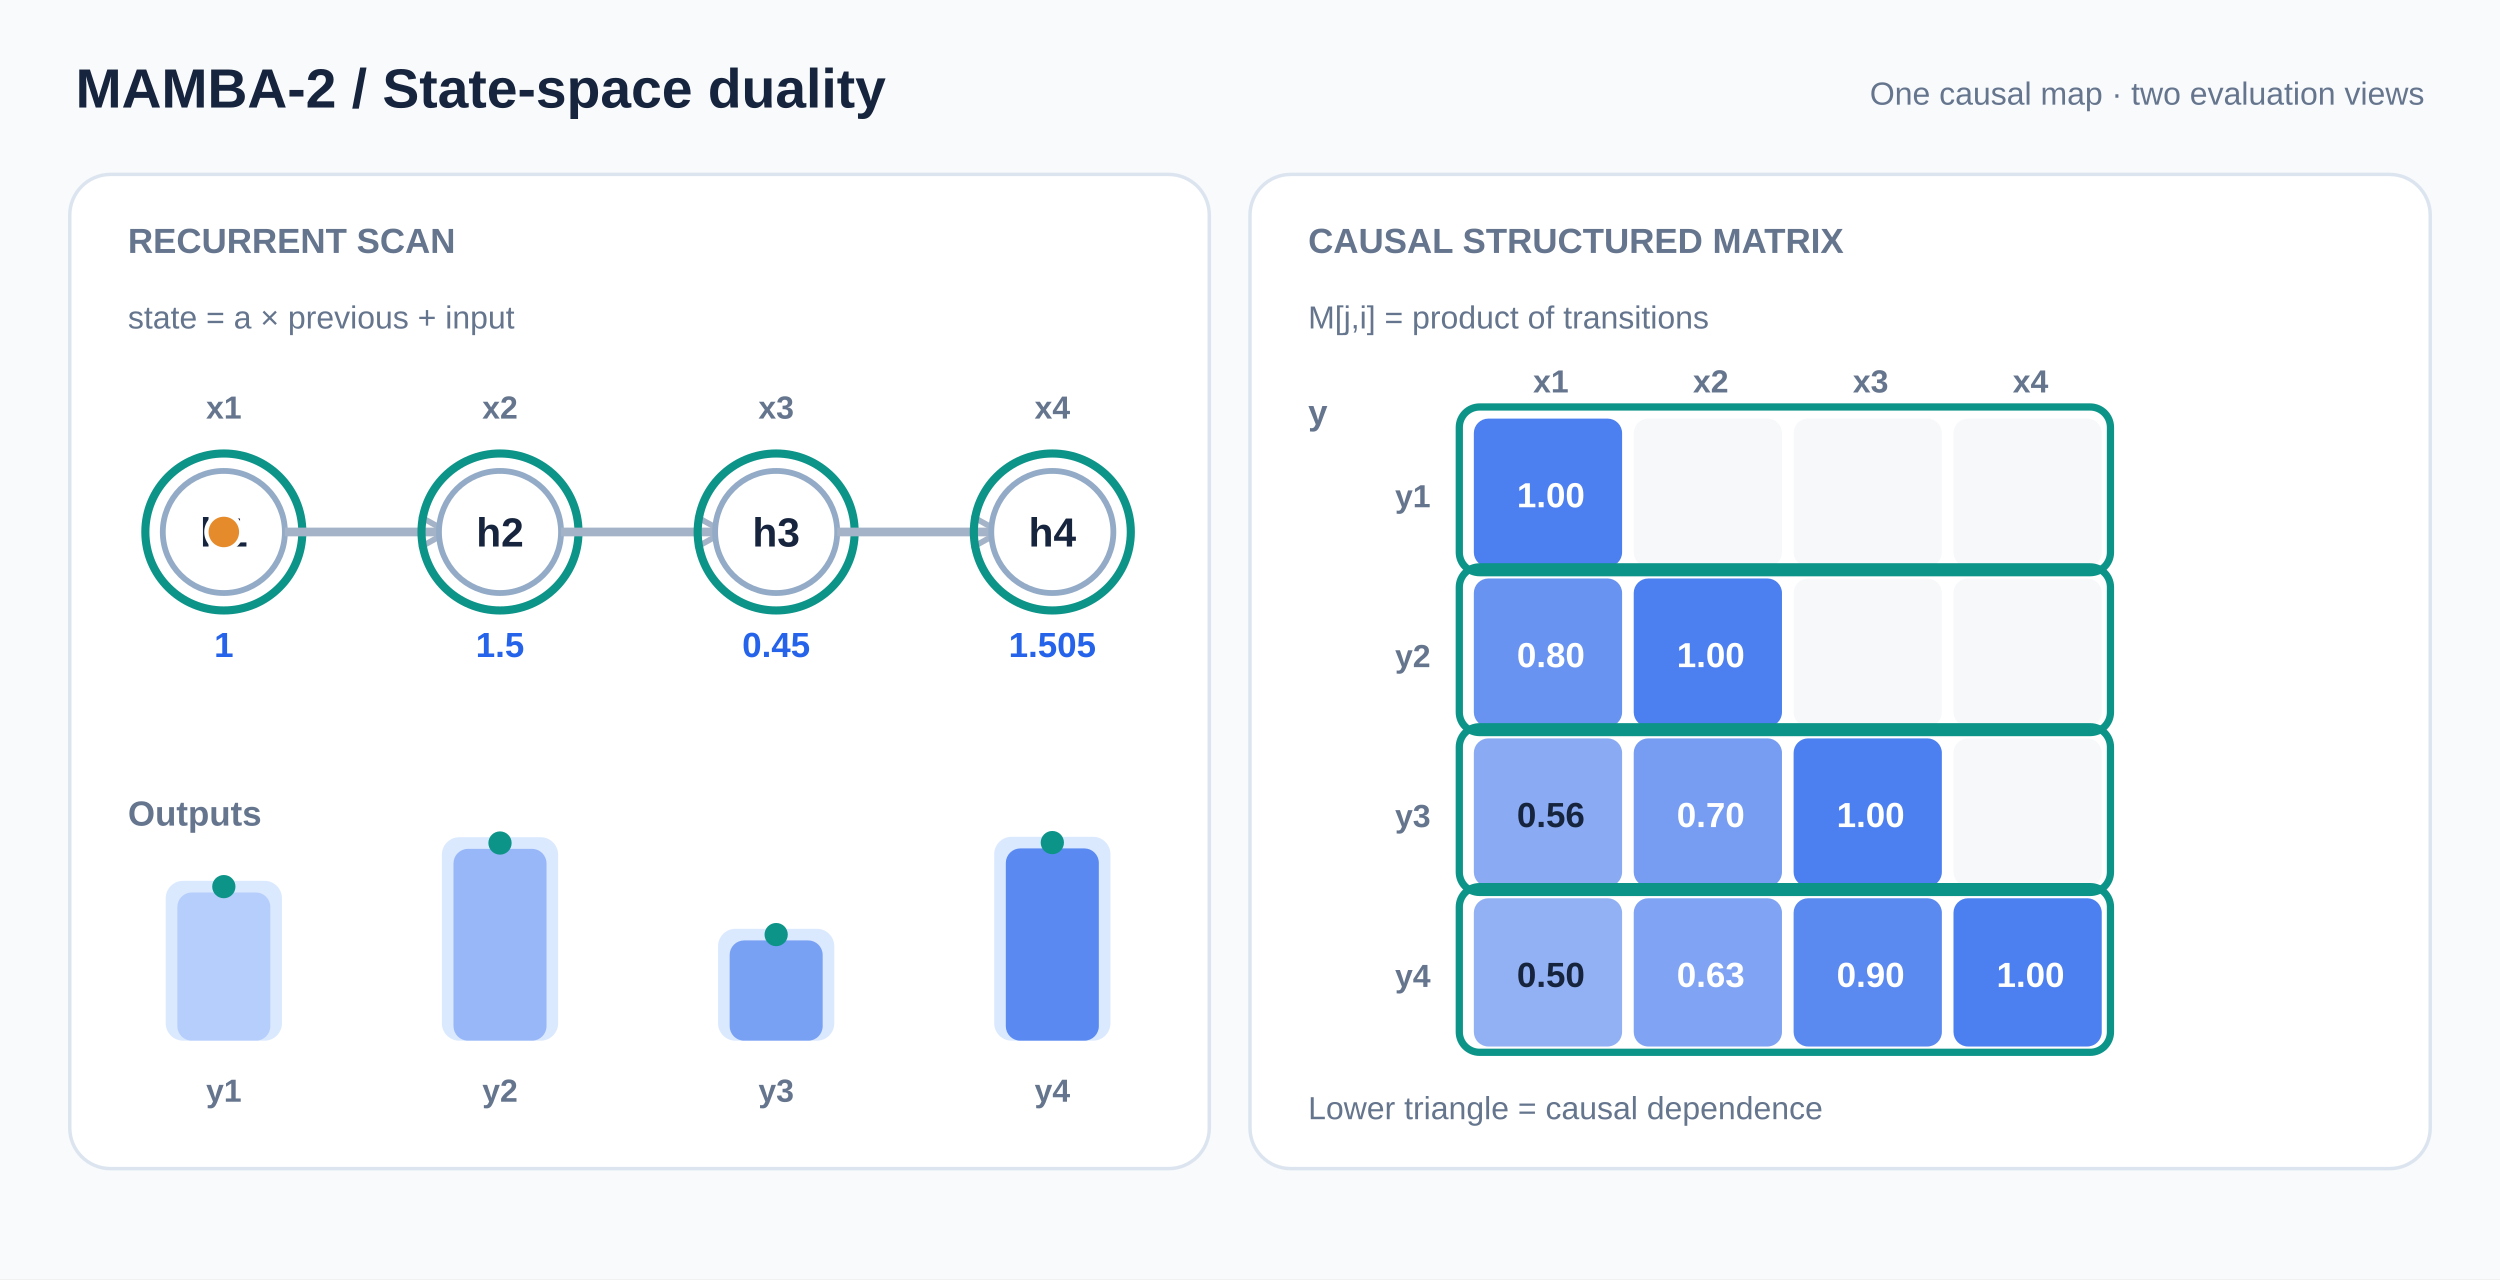
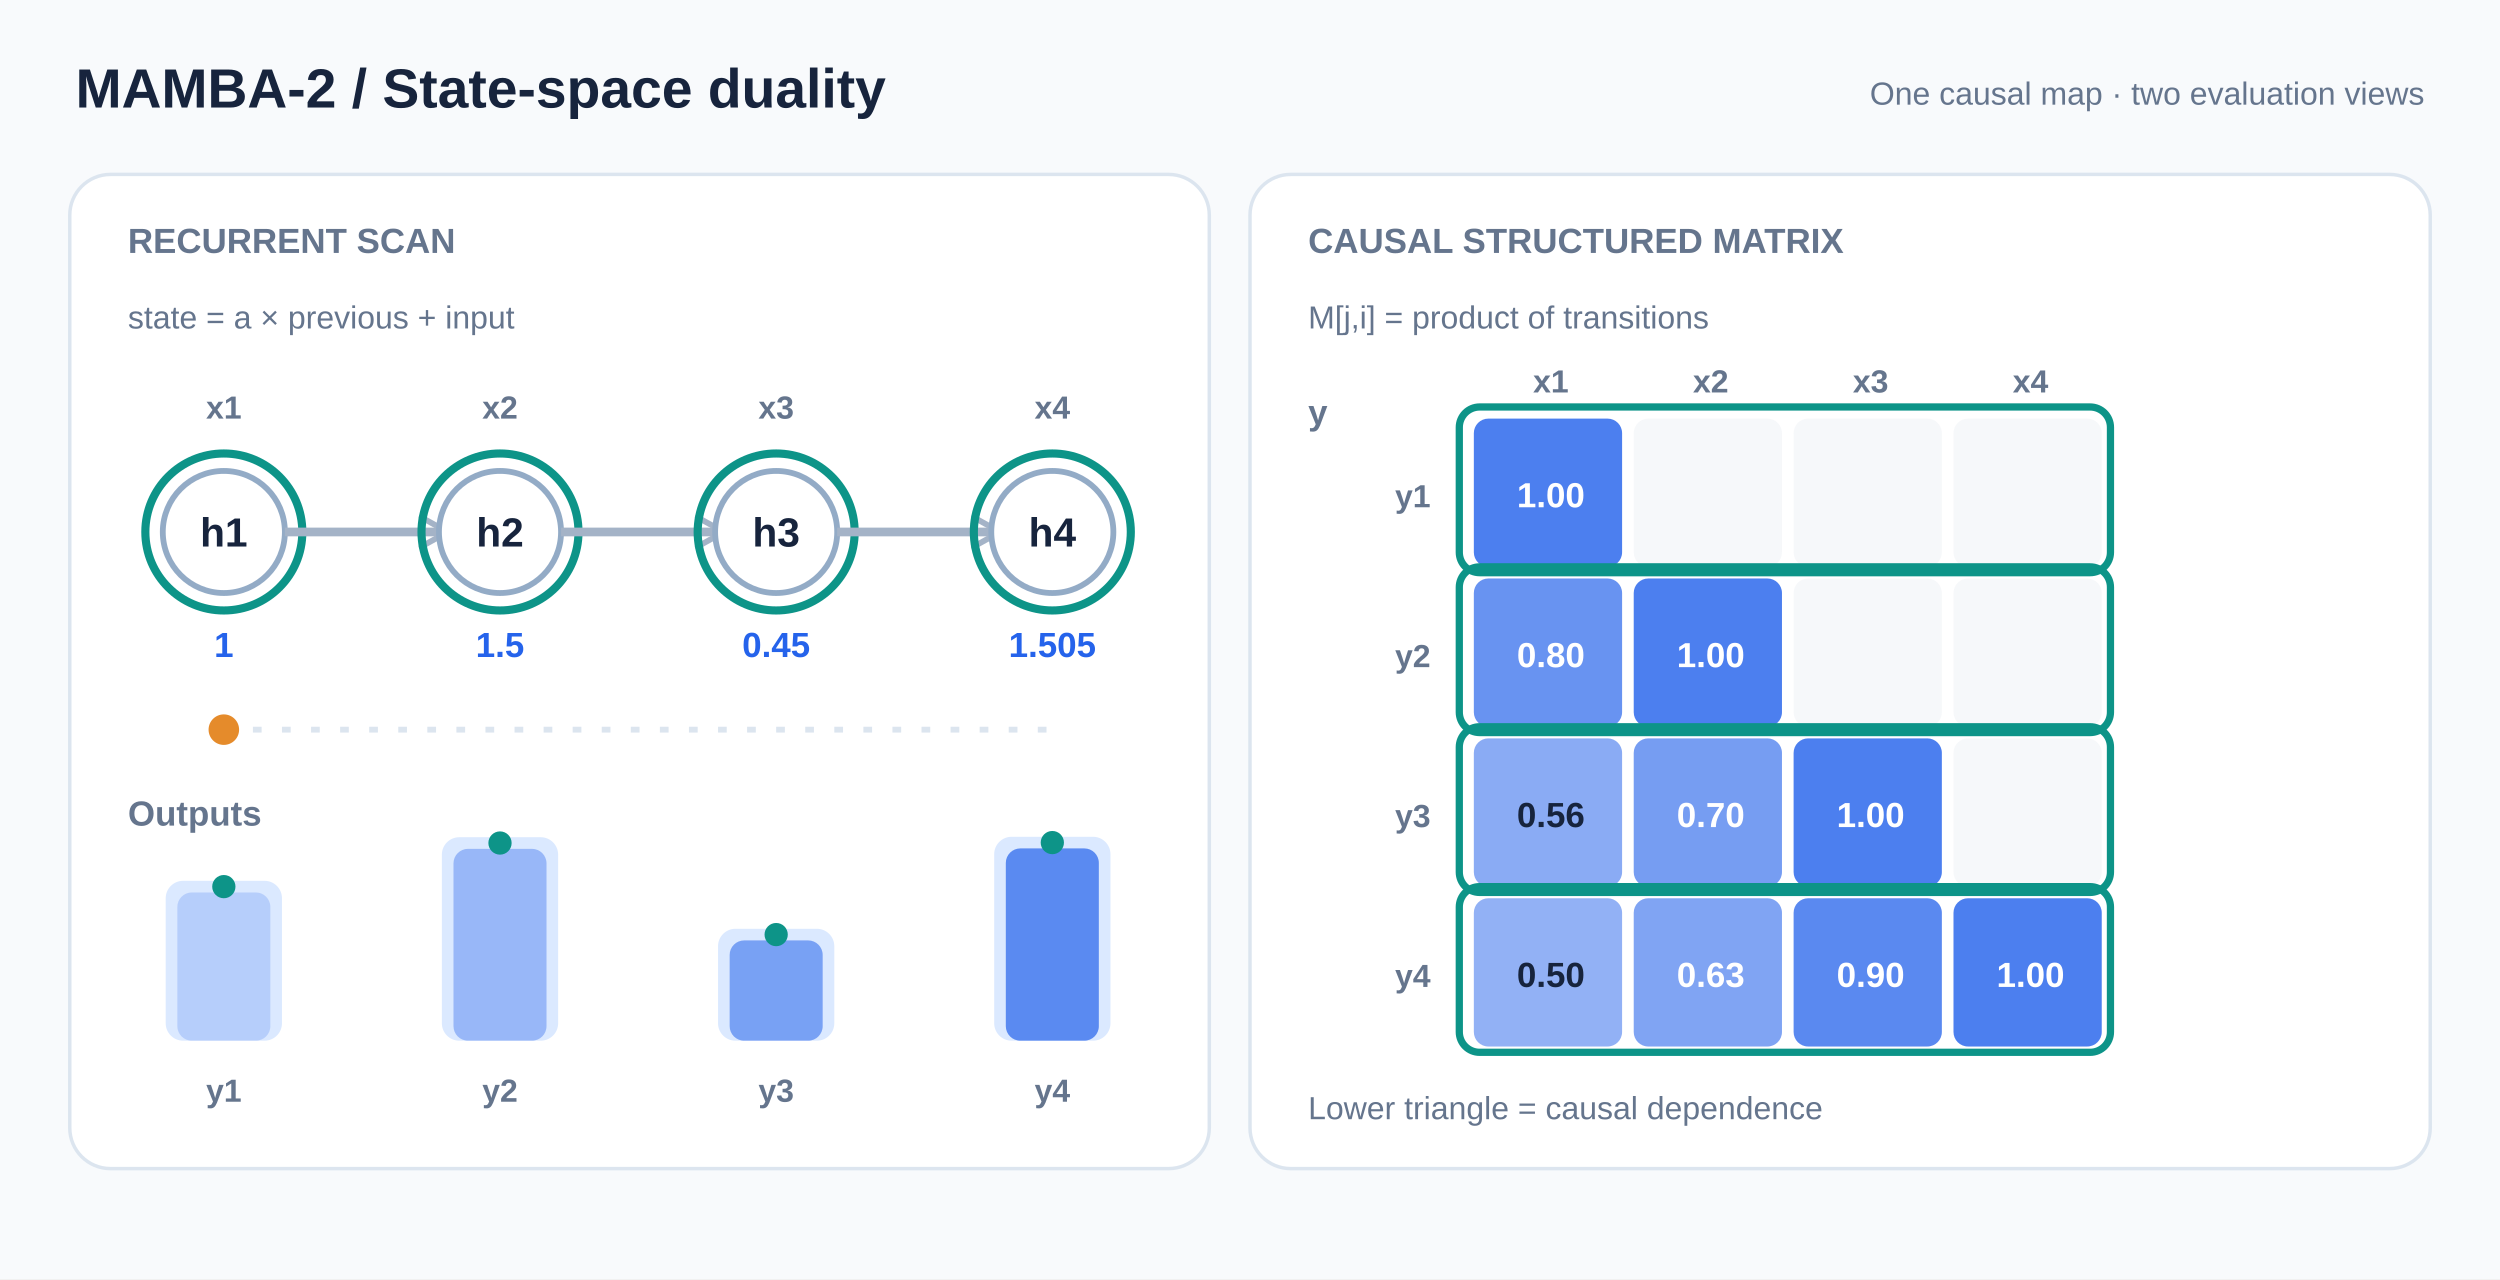
<svg xmlns="http://www.w3.org/2000/svg" width="860" height="440" viewBox="0 0 860 440" role="img" aria-label="MAMBA-2  /  State-space duality">
  <rect x="0" y="0" width="860" height="440" rx="0" fill="#f8fafc" stroke="#f8fafc" stroke-width="0" />
  <text x="26" y="37" font-family="Arial, Helvetica, sans-serif" font-size="19" font-weight="700" fill="#17243d">MAMBA-2  /  State-space duality</text>
  <text x="834" y="36" font-family="Arial, Helvetica, sans-serif" font-size="11" font-weight="500" fill="#65758d" text-anchor="end">One causal map · two evaluation views</text>
  <rect x="24" y="60" width="392" height="342" rx="14" fill="#ffffff" stroke="#dce5ef" stroke-width="1.2" />
  <rect x="430" y="60" width="406" height="342" rx="14" fill="#ffffff" stroke="#dce5ef" stroke-width="1.2" />
  <text x="44" y="87" font-family="Arial, Helvetica, sans-serif" font-size="12" font-weight="700" fill="#65758d">RECURRENT SCAN</text>
  <text x="450" y="87" font-family="Arial, Helvetica, sans-serif" font-size="12" font-weight="700" fill="#65758d">CAUSAL STRUCTURED MATRIX</text>
  <text x="44" y="113" font-family="Arial, Helvetica, sans-serif" font-size="11" font-weight="500" fill="#65758d">state = a × previous + input</text>
  <text x="450" y="113" font-family="Arial, Helvetica, sans-serif" font-size="11" font-weight="500" fill="#65758d">M[j,i] = product of transitions</text>
  <text x="77" y="144" font-family="Arial, Helvetica, sans-serif" font-size="11" font-weight="700" fill="#65758d" text-anchor="middle">x1</text>
  <circle cx="77" cy="183" r="21" fill="#ffffff" stroke="#93abc6" stroke-width="2" />
  <text x="77" y="188" font-family="Arial, Helvetica, sans-serif" font-size="14" font-weight="700" fill="#17243d" text-anchor="middle">h1</text>
  <text x="77" y="226" font-family="Arial, Helvetica, sans-serif" font-size="12" font-weight="700" fill="#2563eb" text-anchor="middle">1</text>
  <circle cx="77" cy="183" r="27" fill="none" stroke="#0d9488" stroke-width="2.8">
    <animate attributeName="opacity" values="1;.05;.05;.05;.05" dur="12s" repeatCount="indefinite" calcMode="discrete" keyTimes="0;.25;.5;.75;1" />
  </circle>
  <line x1="98" y1="183" x2="151" y2="183" stroke="#a4b3c7" stroke-width="3" />
  <path d="M145 178 l9 5 -9 5" fill="none" stroke="#a4b3c7" stroke-width="2" stroke-linecap="round" />
  <text x="172" y="144" font-family="Arial, Helvetica, sans-serif" font-size="11" font-weight="700" fill="#65758d" text-anchor="middle">x2</text>
  <circle cx="172" cy="183" r="21" fill="#ffffff" stroke="#93abc6" stroke-width="2" />
  <text x="172" y="188" font-family="Arial, Helvetica, sans-serif" font-size="14" font-weight="700" fill="#17243d" text-anchor="middle">h2</text>
  <text x="172" y="226" font-family="Arial, Helvetica, sans-serif" font-size="12" font-weight="700" fill="#2563eb" text-anchor="middle">1.5</text>
  <circle cx="172" cy="183" r="27" fill="none" stroke="#0d9488" stroke-width="2.8">
    <animate attributeName="opacity" values=".05;1;.05;.05;.05" dur="12s" repeatCount="indefinite" calcMode="discrete" keyTimes="0;.25;.5;.75;1" />
  </circle>
  <line x1="193" y1="183" x2="246" y2="183" stroke="#a4b3c7" stroke-width="3" />
  <path d="M240 178 l9 5 -9 5" fill="none" stroke="#a4b3c7" stroke-width="2" stroke-linecap="round" />
  <text x="267" y="144" font-family="Arial, Helvetica, sans-serif" font-size="11" font-weight="700" fill="#65758d" text-anchor="middle">x3</text>
  <circle cx="267" cy="183" r="21" fill="#ffffff" stroke="#93abc6" stroke-width="2" />
  <text x="267" y="188" font-family="Arial, Helvetica, sans-serif" font-size="14" font-weight="700" fill="#17243d" text-anchor="middle">h3</text>
  <text x="267" y="226" font-family="Arial, Helvetica, sans-serif" font-size="12" font-weight="700" fill="#2563eb" text-anchor="middle">0.45</text>
  <circle cx="267" cy="183" r="27" fill="none" stroke="#0d9488" stroke-width="2.8">
    <animate attributeName="opacity" values=".05;.05;1;.05;.05" dur="12s" repeatCount="indefinite" calcMode="discrete" keyTimes="0;.25;.5;.75;1" />
  </circle>
  <line x1="288" y1="183" x2="341" y2="183" stroke="#a4b3c7" stroke-width="3" />
  <path d="M335 178 l9 5 -9 5" fill="none" stroke="#a4b3c7" stroke-width="2" stroke-linecap="round" />
  <text x="362" y="144" font-family="Arial, Helvetica, sans-serif" font-size="11" font-weight="700" fill="#65758d" text-anchor="middle">x4</text>
  <circle cx="362" cy="183" r="21" fill="#ffffff" stroke="#93abc6" stroke-width="2" />
  <text x="362" y="188" font-family="Arial, Helvetica, sans-serif" font-size="14" font-weight="700" fill="#17243d" text-anchor="middle">h4</text>
  <text x="362" y="226" font-family="Arial, Helvetica, sans-serif" font-size="12" font-weight="700" fill="#2563eb" text-anchor="middle">1.505</text>
  <circle cx="362" cy="183" r="27" fill="none" stroke="#0d9488" stroke-width="2.8">
    <animate attributeName="opacity" values=".05;.05;.05;1;.05" dur="12s" repeatCount="indefinite" calcMode="discrete" keyTimes="0;.25;.5;.75;1" />
  </circle>
  <text x="44" y="284" font-family="Arial, Helvetica, sans-serif" font-size="12" font-weight="700" fill="#65758d">Outputs</text>
  <rect x="57" y="303" width="40" height="55" rx="6" fill="#dbe9ff" stroke="none" stroke-width="0" />
  <rect x="61" y="307" width="32" height="51" rx="5" fill="#2563eb" stroke="none" stroke-width="0" opacity="0.20" />
  <text x="77" y="379" font-family="Arial, Helvetica, sans-serif" font-size="11" font-weight="600" fill="#65758d" text-anchor="middle">y1</text>
  <circle cx="77" cy="305" r="4" fill="#0d9488" stroke="none" stroke-width="0">
    <animate attributeName="opacity" values="1;.1;.1;.1;.1" dur="12s" repeatCount="indefinite" calcMode="discrete" keyTimes="0;.25;.5;.75;1" />
  </circle>
  <rect x="152" y="288.0" width="40" height="70.0" rx="6" fill="#dbe9ff" stroke="none" stroke-width="0" />
  <rect x="156" y="292.0" width="32" height="66.0" rx="5" fill="#2563eb" stroke="none" stroke-width="0" opacity="0.37" />
  <text x="172" y="379" font-family="Arial, Helvetica, sans-serif" font-size="11" font-weight="600" fill="#65758d" text-anchor="middle">y2</text>
  <circle cx="172" cy="290.0" r="4" fill="#0d9488" stroke="none" stroke-width="0">
    <animate attributeName="opacity" values=".1;1;.1;.1;.1" dur="12s" repeatCount="indefinite" calcMode="discrete" keyTimes="0;.25;.5;.75;1" />
  </circle>
  <rect x="247" y="319.5" width="40" height="38.5" rx="6" fill="#dbe9ff" stroke="none" stroke-width="0" />
  <rect x="251" y="323.5" width="32" height="34.5" rx="5" fill="#2563eb" stroke="none" stroke-width="0" opacity="0.54" />
  <text x="267" y="379" font-family="Arial, Helvetica, sans-serif" font-size="11" font-weight="600" fill="#65758d" text-anchor="middle">y3</text>
  <circle cx="267" cy="321.5" r="4" fill="#0d9488" stroke="none" stroke-width="0">
    <animate attributeName="opacity" values=".1;.1;1;.1;.1" dur="12s" repeatCount="indefinite" calcMode="discrete" keyTimes="0;.25;.5;.75;1" />
  </circle>
  <rect x="342" y="287.85" width="40" height="70.15" rx="6" fill="#dbe9ff" stroke="none" stroke-width="0" />
  <rect x="346" y="291.85" width="32" height="66.15" rx="5" fill="#2563eb" stroke="none" stroke-width="0" opacity="0.71" />
  <text x="362" y="379" font-family="Arial, Helvetica, sans-serif" font-size="11" font-weight="600" fill="#65758d" text-anchor="middle">y4</text>
  <circle cx="362" cy="289.85" r="4" fill="#0d9488" stroke="none" stroke-width="0">
    <animate attributeName="opacity" values=".1;.1;.1;1;.1" dur="12s" repeatCount="indefinite" calcMode="discrete" keyTimes="0;.25;.5;.75;1" />
  </circle>
  <text x="450" y="146" font-family="Arial, Helvetica, sans-serif" font-size="12" font-weight="700" fill="#65758d">y</text>
  <text x="533.5" y="135" font-family="Arial, Helvetica, sans-serif" font-size="11" font-weight="600" fill="#65758d" text-anchor="middle">x1</text>
  <text x="486" y="174.5" font-family="Arial, Helvetica, sans-serif" font-size="11" font-weight="600" fill="#65758d" text-anchor="middle">y1</text>
  <text x="588.5" y="135" font-family="Arial, Helvetica, sans-serif" font-size="11" font-weight="600" fill="#65758d" text-anchor="middle">x2</text>
  <text x="486" y="229.5" font-family="Arial, Helvetica, sans-serif" font-size="11" font-weight="600" fill="#65758d" text-anchor="middle">y2</text>
  <text x="643.5" y="135" font-family="Arial, Helvetica, sans-serif" font-size="11" font-weight="600" fill="#65758d" text-anchor="middle">x3</text>
  <text x="486" y="284.5" font-family="Arial, Helvetica, sans-serif" font-size="11" font-weight="600" fill="#65758d" text-anchor="middle">y3</text>
  <text x="698.5" y="135" font-family="Arial, Helvetica, sans-serif" font-size="11" font-weight="600" fill="#65758d" text-anchor="middle">x4</text>
  <text x="486" y="339.5" font-family="Arial, Helvetica, sans-serif" font-size="11" font-weight="600" fill="#65758d" text-anchor="middle">y4</text>
  <rect x="507" y="144" width="51" height="51" rx="5" fill="#2563eb" stroke="none" stroke-width="0" opacity="0.820" />
  <text x="533.5" y="174.5" font-family="Arial, Helvetica, sans-serif" font-size="12" font-weight="700" fill="#ffffff" text-anchor="middle">1.00</text>
  <rect x="562" y="144" width="51" height="51" rx="5" fill="#e9edf2" stroke="none" stroke-width="0" opacity=".4" />
  <rect x="617" y="144" width="51" height="51" rx="5" fill="#e9edf2" stroke="none" stroke-width="0" opacity=".4" />
  <rect x="672" y="144" width="51" height="51" rx="5" fill="#e9edf2" stroke="none" stroke-width="0" opacity=".4" />
  <rect x="502" y="140" width="224" height="57" rx="7" fill="none" stroke="#0d9488" stroke-width="2.5">
    <animate attributeName="opacity" values="1;0;0;0;0" dur="12s" repeatCount="indefinite" calcMode="discrete" keyTimes="0;.25;.5;.75;1" />
  </rect>
  <rect x="507" y="199" width="51" height="51" rx="5" fill="#2563eb" stroke="none" stroke-width="0" opacity="0.692" />
  <text x="533.5" y="229.5" font-family="Arial, Helvetica, sans-serif" font-size="12" font-weight="700" fill="#ffffff" text-anchor="middle">0.80</text>
  <rect x="562" y="199" width="51" height="51" rx="5" fill="#2563eb" stroke="none" stroke-width="0" opacity="0.820" />
  <text x="588.5" y="229.5" font-family="Arial, Helvetica, sans-serif" font-size="12" font-weight="700" fill="#ffffff" text-anchor="middle">1.00</text>
  <rect x="617" y="199" width="51" height="51" rx="5" fill="#e9edf2" stroke="none" stroke-width="0" opacity=".4" />
  <rect x="672" y="199" width="51" height="51" rx="5" fill="#e9edf2" stroke="none" stroke-width="0" opacity=".4" />
  <rect x="502" y="195" width="224" height="57" rx="7" fill="none" stroke="#0d9488" stroke-width="2.5">
    <animate attributeName="opacity" values="0;1;0;0;0" dur="12s" repeatCount="indefinite" calcMode="discrete" keyTimes="0;.25;.5;.75;1" />
  </rect>
  <rect x="507" y="254" width="51" height="51" rx="5" fill="#2563eb" stroke="none" stroke-width="0" opacity="0.538" />
  <text x="533.5" y="284.5" font-family="Arial, Helvetica, sans-serif" font-size="12" font-weight="700" fill="#17243d" text-anchor="middle">0.56</text>
  <rect x="562" y="254" width="51" height="51" rx="5" fill="#2563eb" stroke="none" stroke-width="0" opacity="0.628" />
  <text x="588.5" y="284.5" font-family="Arial, Helvetica, sans-serif" font-size="12" font-weight="700" fill="#ffffff" text-anchor="middle">0.70</text>
  <rect x="617" y="254" width="51" height="51" rx="5" fill="#2563eb" stroke="none" stroke-width="0" opacity="0.820" />
  <text x="643.5" y="284.5" font-family="Arial, Helvetica, sans-serif" font-size="12" font-weight="700" fill="#ffffff" text-anchor="middle">1.00</text>
  <rect x="672" y="254" width="51" height="51" rx="5" fill="#e9edf2" stroke="none" stroke-width="0" opacity=".4" />
  <rect x="502" y="250" width="224" height="57" rx="7" fill="none" stroke="#0d9488" stroke-width="2.5">
    <animate attributeName="opacity" values="0;0;1;0;0" dur="12s" repeatCount="indefinite" calcMode="discrete" keyTimes="0;.25;.5;.75;1" />
  </rect>
  <rect x="507" y="309" width="51" height="51" rx="5" fill="#2563eb" stroke="none" stroke-width="0" opacity="0.503" />
  <text x="533.5" y="339.5" font-family="Arial, Helvetica, sans-serif" font-size="12" font-weight="700" fill="#17243d" text-anchor="middle">0.50</text>
  <rect x="562" y="309" width="51" height="51" rx="5" fill="#2563eb" stroke="none" stroke-width="0" opacity="0.583" />
  <text x="588.5" y="339.5" font-family="Arial, Helvetica, sans-serif" font-size="12" font-weight="700" fill="#ffffff" text-anchor="middle">0.63</text>
  <rect x="617" y="309" width="51" height="51" rx="5" fill="#2563eb" stroke="none" stroke-width="0" opacity="0.756" />
  <text x="643.5" y="339.5" font-family="Arial, Helvetica, sans-serif" font-size="12" font-weight="700" fill="#ffffff" text-anchor="middle">0.90</text>
  <rect x="672" y="309" width="51" height="51" rx="5" fill="#2563eb" stroke="none" stroke-width="0" opacity="0.820" />
  <text x="698.5" y="339.5" font-family="Arial, Helvetica, sans-serif" font-size="12" font-weight="700" fill="#ffffff" text-anchor="middle">1.00</text>
  <rect x="502" y="305" width="224" height="57" rx="7" fill="none" stroke="#0d9488" stroke-width="2.5">
    <animate attributeName="opacity" values="0;0;0;1;0" dur="12s" repeatCount="indefinite" calcMode="discrete" keyTimes="0;.25;.5;.75;1" />
  </rect>
  <text x="450" y="385" font-family="Arial, Helvetica, sans-serif" font-size="11" font-weight="500" fill="#65758d">Lower triangle = causal dependence</text>
-   <circle cx="77" cy="183" r="6" fill="#e58b2b" stroke="#ffffff" stroke-width="1.5">
+   <line x1="77" y1="251" x2="362" y2="251" stroke="#dce5ef" stroke-width="2" stroke-dasharray="3 7" />
+   <circle cx="77" cy="251" r="6" fill="#e58b2b" stroke="#ffffff" stroke-width="1.5">
    <animate attributeName="cx" values="77;172;267;362;362" dur="12s" repeatCount="indefinite" calcMode="linear" keyTimes="0;.25;.5;.75;1" />
    <animate attributeName="opacity" values="1;1;1;1;0" dur="12s" repeatCount="indefinite" calcMode="linear" keyTimes="0;.24;.49;.74;1" />
  </circle>
</svg>
